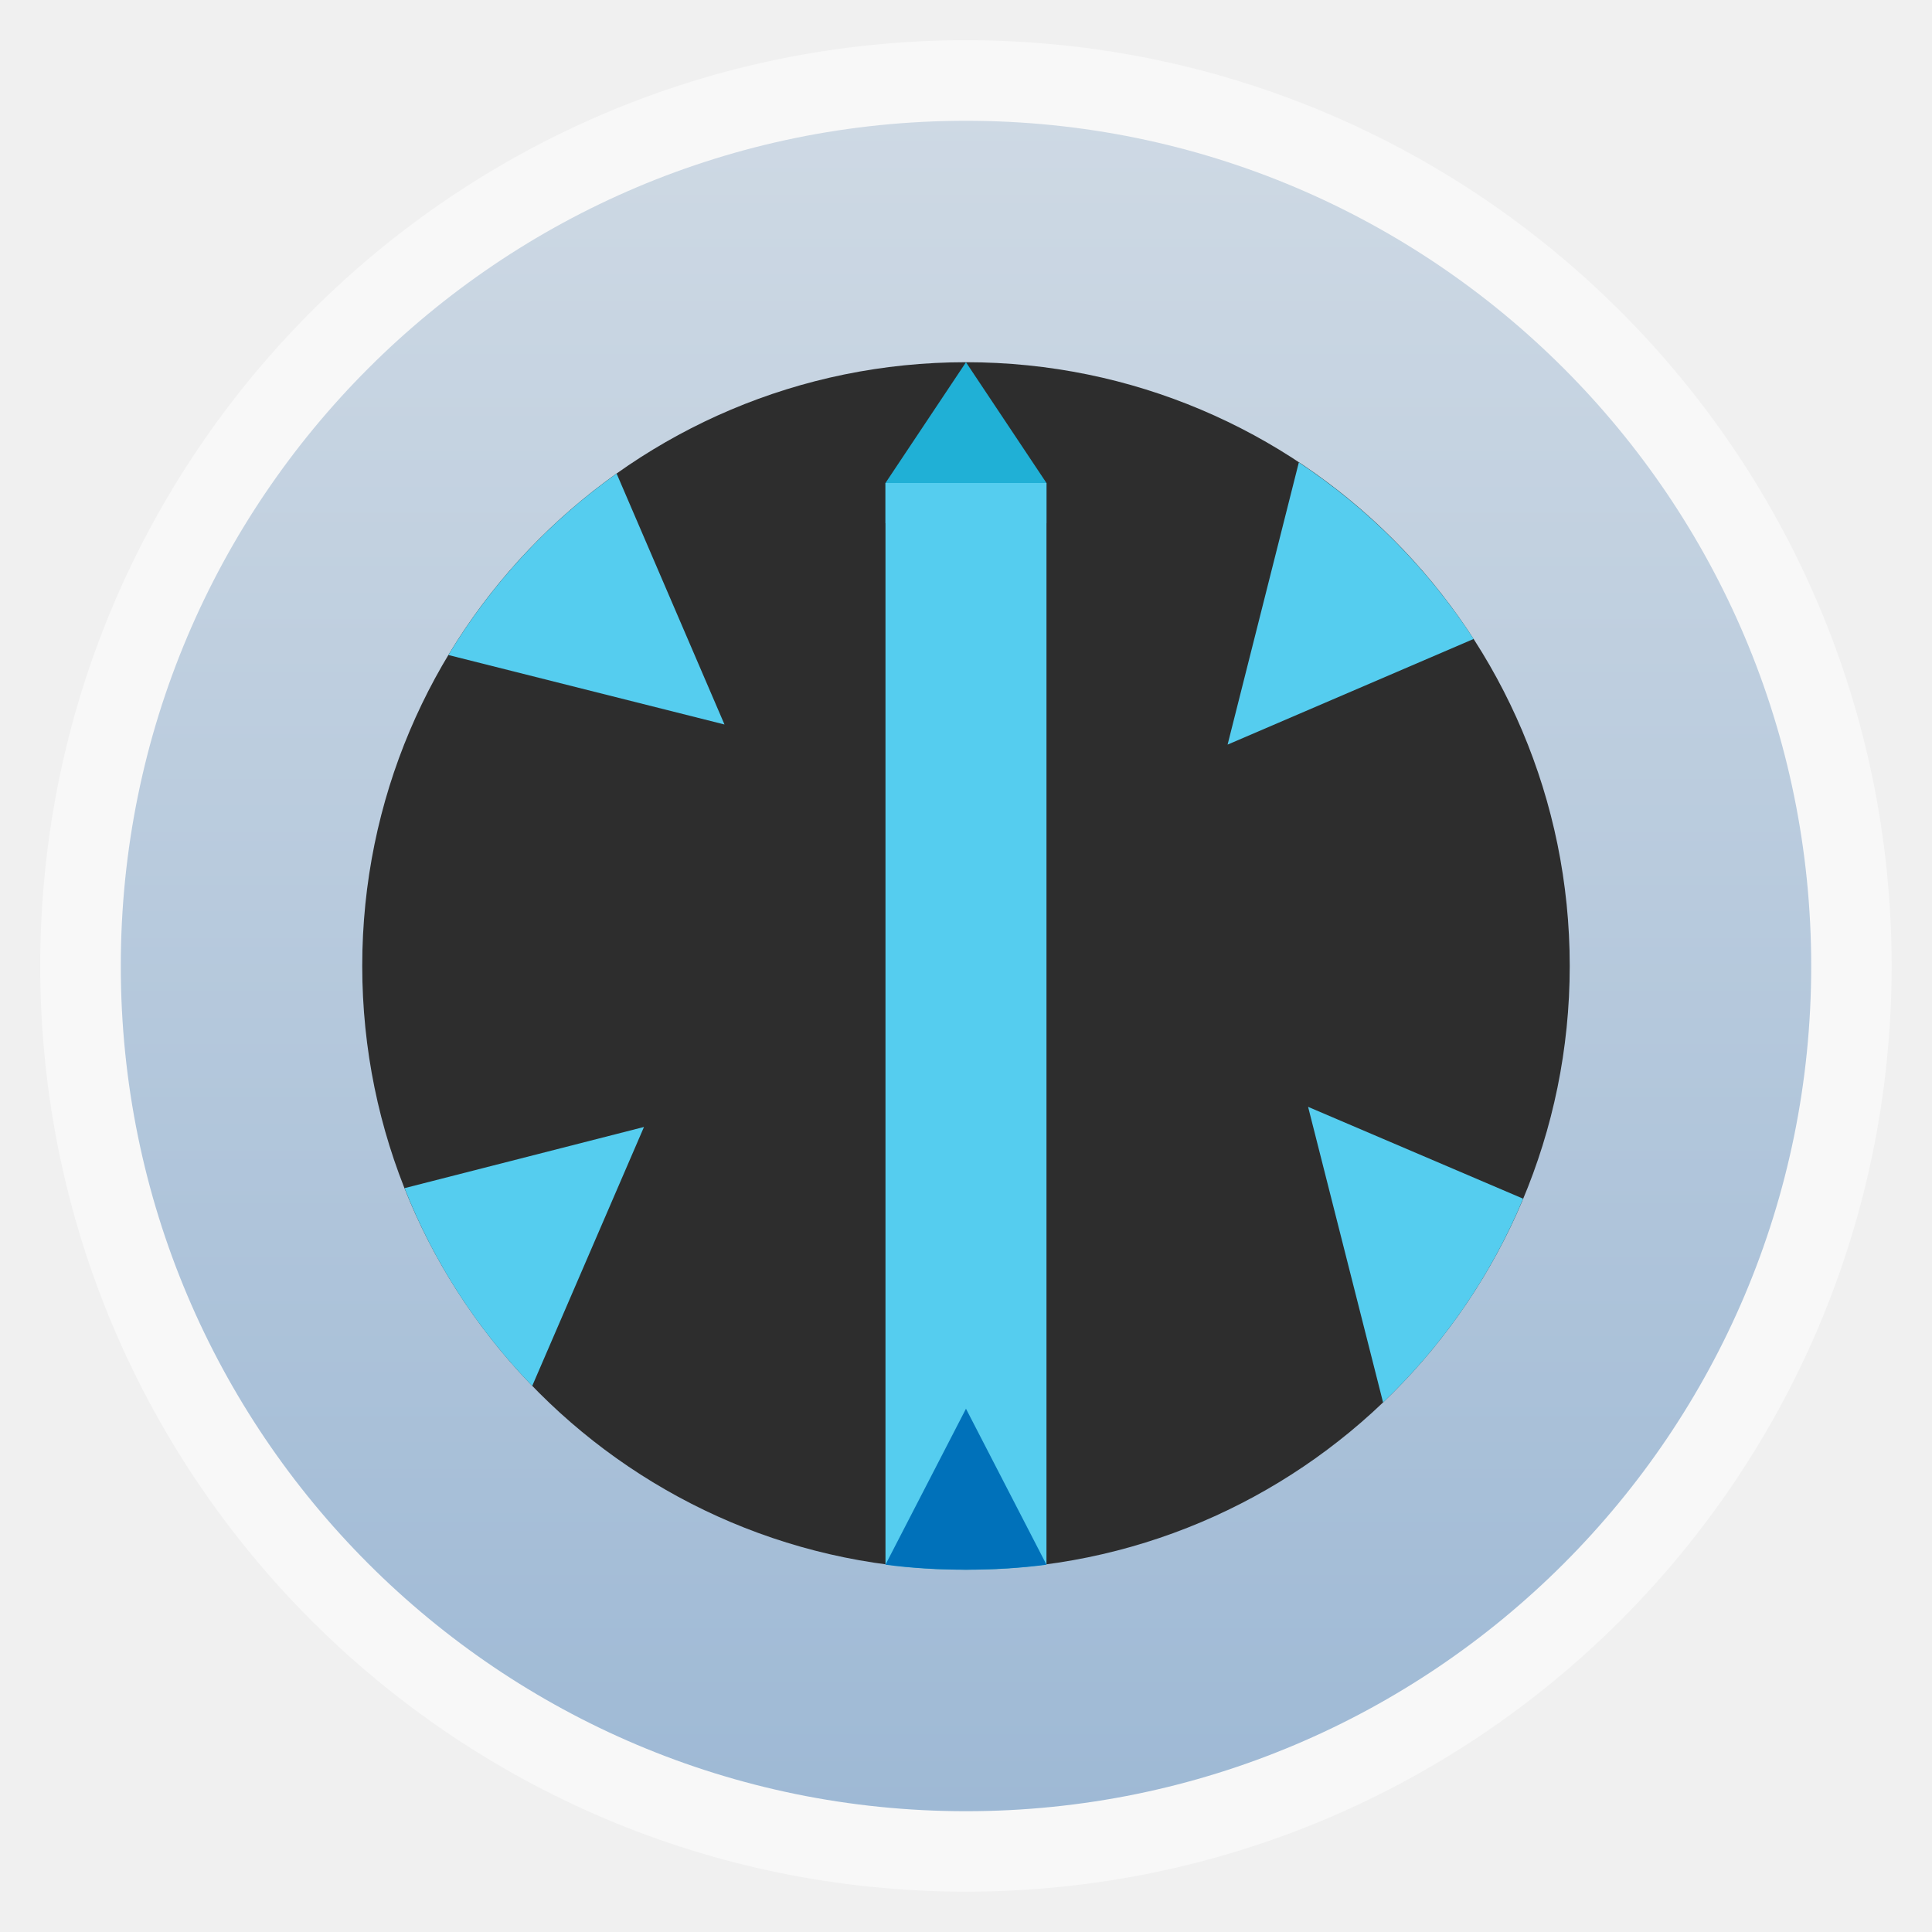
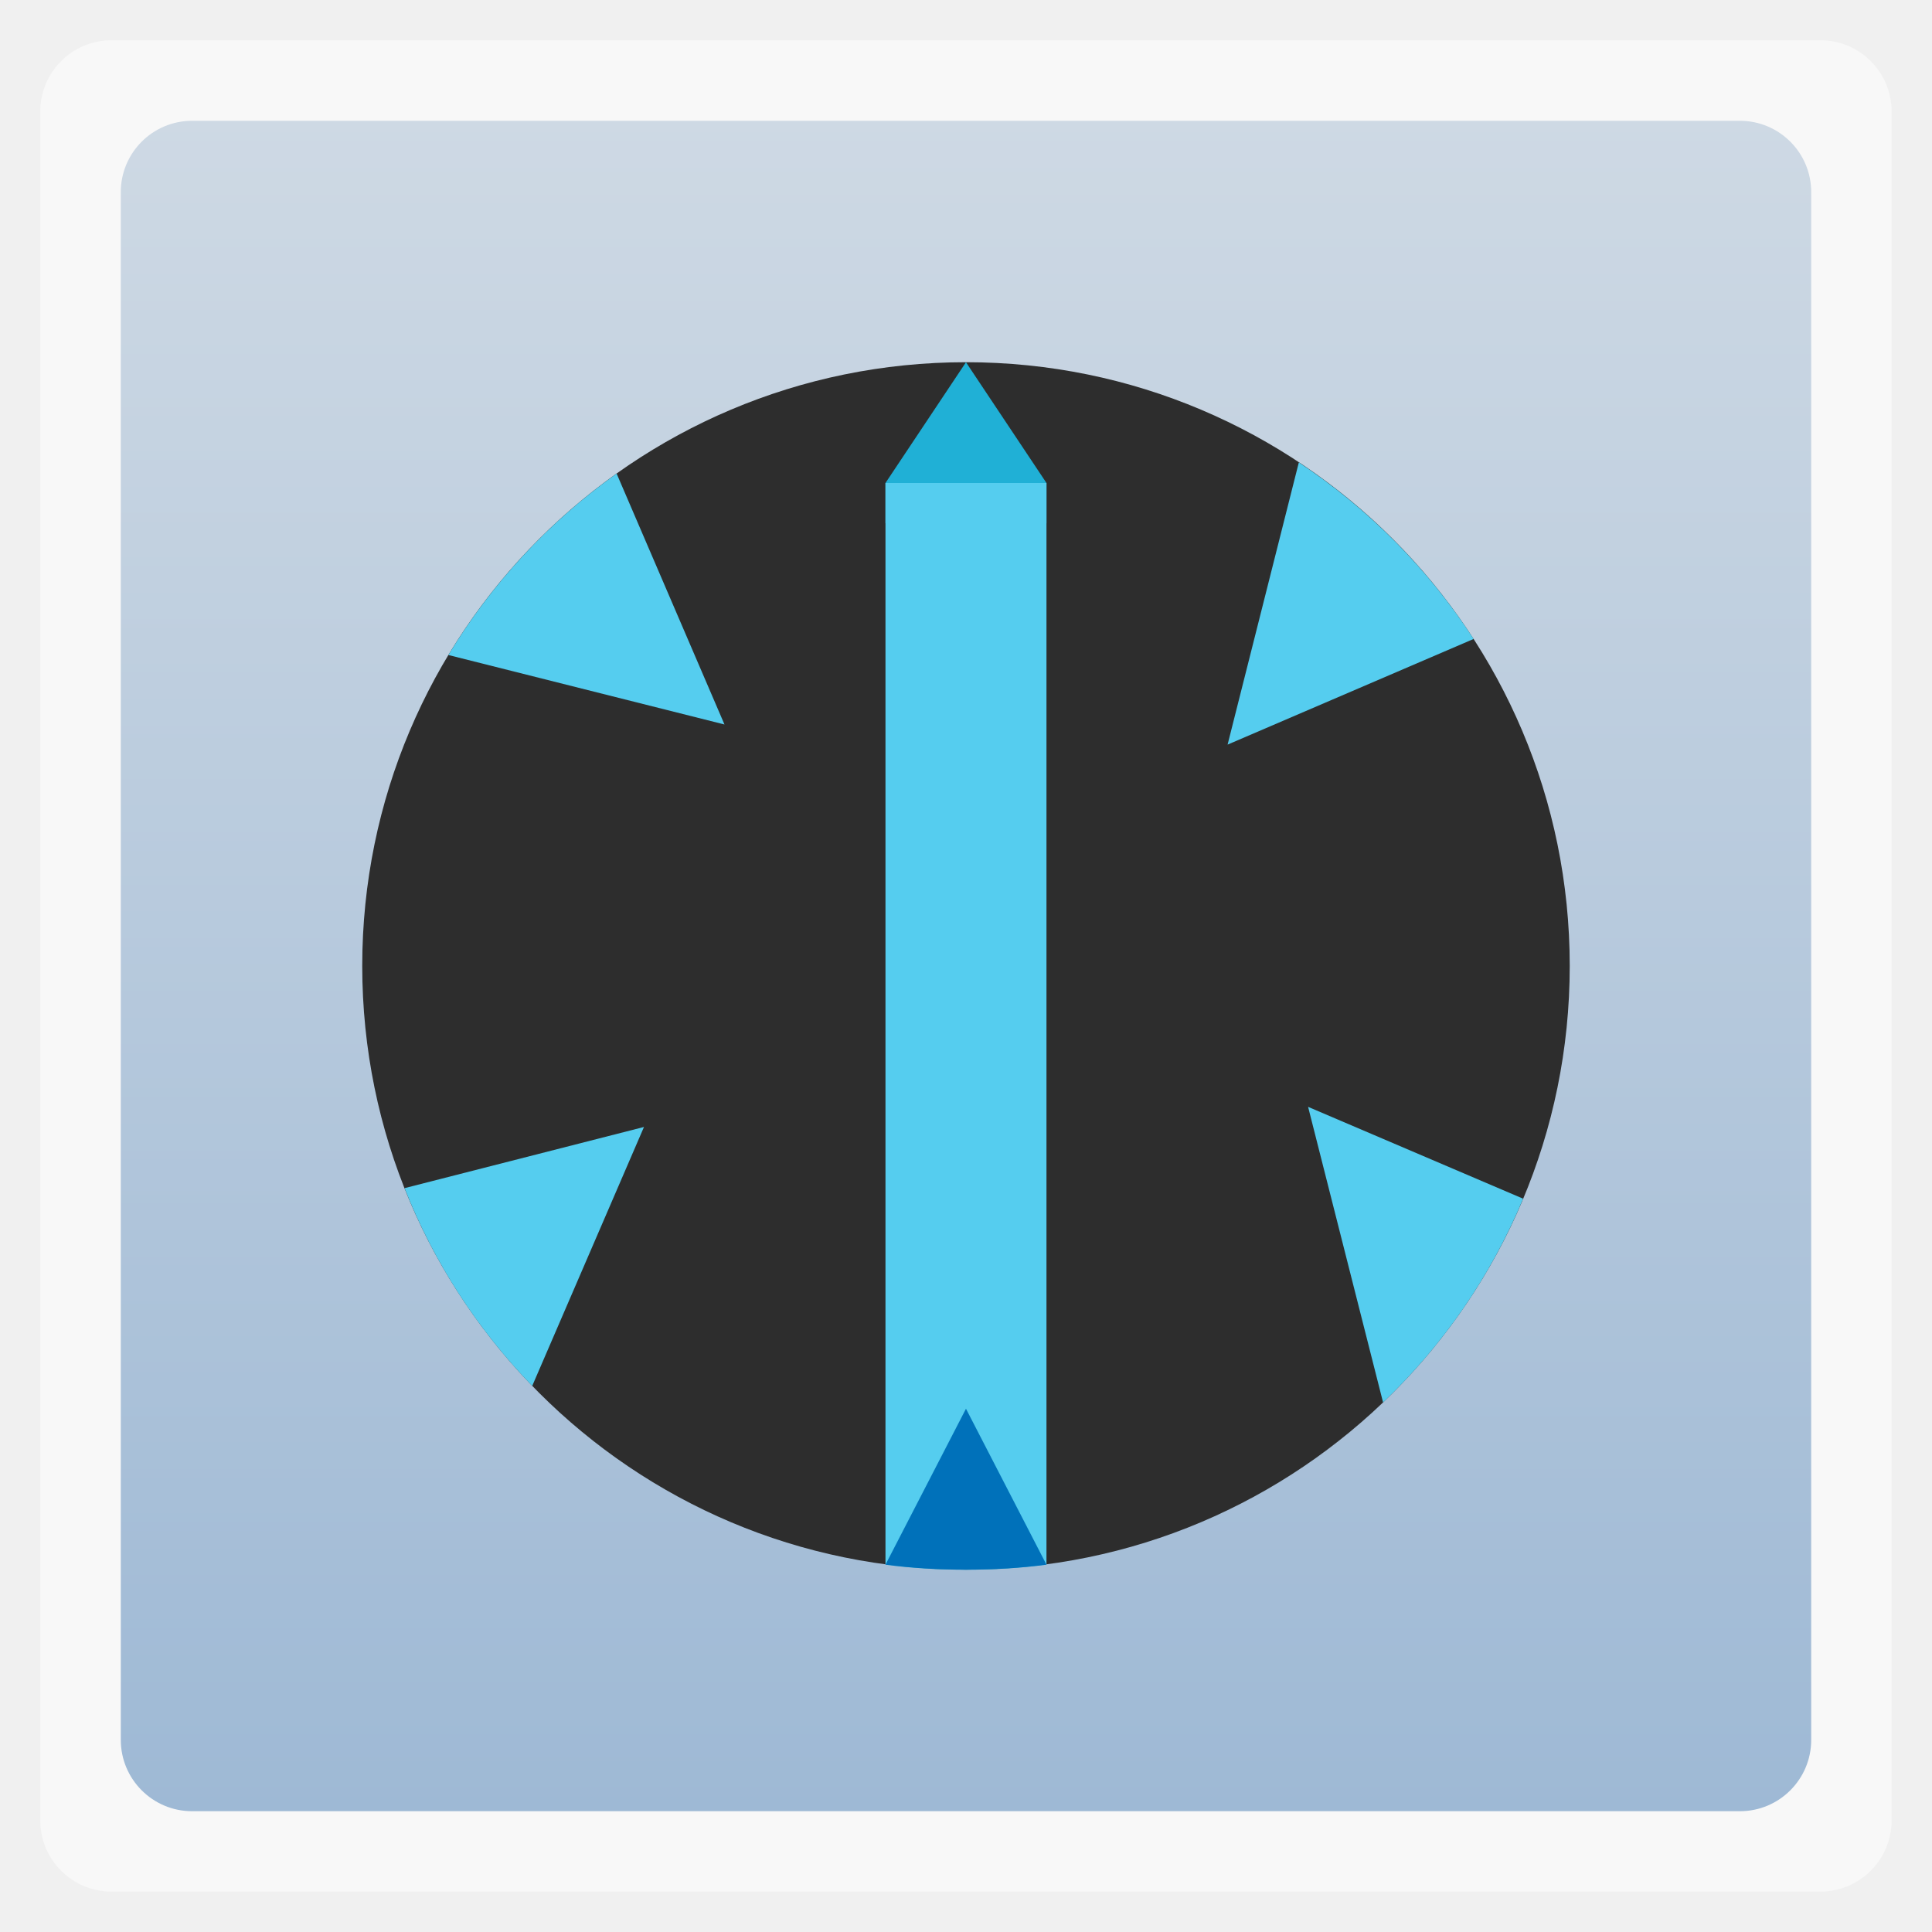
<svg xmlns="http://www.w3.org/2000/svg" xmlns:xlink="http://www.w3.org/1999/xlink" width="48" viewBox="0 0 13.547 13.547" height="48">
  <defs>
    <linearGradient id="0">
      <stop stop-color="#9eb9d5" />
      <stop offset="1" stop-color="#ced9e4" />
    </linearGradient>
    <linearGradient xlink:href="#0" id="1" gradientUnits="userSpaceOnUse" gradientTransform="matrix(1.10526,0,0,1.10526,-134.2802,-295.7649)" y1="279.1" x2="0" y2="268.33" />
  </defs>
-   <rect height="12.982" rx="6.491" y="0.282" x="0.282" width="12.982" opacity="0.5" fill="#ffffff" fill-rule="evenodd" />
-   <rect height="11.853" rx="5.926" y="0.847" x="0.847" width="11.853" fill="url(#1)" fill-rule="evenodd" />
+   <rect height="12.982" rx="0.5" y="0.282" x="0.282" width="12.982" opacity="0.5" fill="#ffffff" fill-rule="evenodd" />
+   <rect height="11.853" rx="0.5" y="0.847" x="0.847" width="11.853" fill="url(#1)" fill-rule="evenodd" />
  <path d="m -6.806,21.285 a 6.381,6.721 0 1 1 -12.762,0 6.381,6.721 0 1 1 12.762,0 z" transform="matrix(0.6634427,0,0,0.6298507,15.52222,-6.633338)" fill="#2d2d2d" />
  <path d="m 15.32,11.766 c -1.684,1.197 -3.11,2.733 -4.18,4.508 L 18,18 z" transform="scale(0.2822222,0.2822222)" fill="#55cdef" />
  <path d="M 32.27,11.488 30.5,18.5 36.613,15.875 c -1.127,-1.741 -2.615,-3.242 -4.344,-4.387 z" transform="scale(0.2822222,0.2822222)" fill="#55cdef" />
  <path d="m 32.5,27.5 1.863,7.344 c 1.49,-1.422 2.674,-3.132 3.48,-5.062 z" transform="scale(0.2822222,0.2822222)" fill="#55cdef" />
  <path d="m 16,28 -5.949,1.52 c 0.731,1.853 1.81,3.507 3.172,4.914 z" transform="scale(0.2822222,0.2822222)" fill="#55cdef" />
  <path d="m 22,13 4,0 0,-1 -2,-3 -2,3 z" transform="scale(0.2822222,0.2822222)" fill="#20b0d6" />
  <path d="M 22 12 L 22 38.875 C 22.655 38.962 23.321 39 24 39 C 24.679 39 25.345 38.962 26 38.875 L 26 12 L 22 12 z " transform="scale(0.2822222,0.2822222)" fill="#55cdef" />
  <path d="M 24 35 L 22 38.875 C 22.655 38.962 23.321 39 24 39 C 24.679 39 25.345 38.962 26 38.875 L 24 35 z " transform="scale(0.2822222,0.2822222)" fill="#0071ba" />
</svg>
